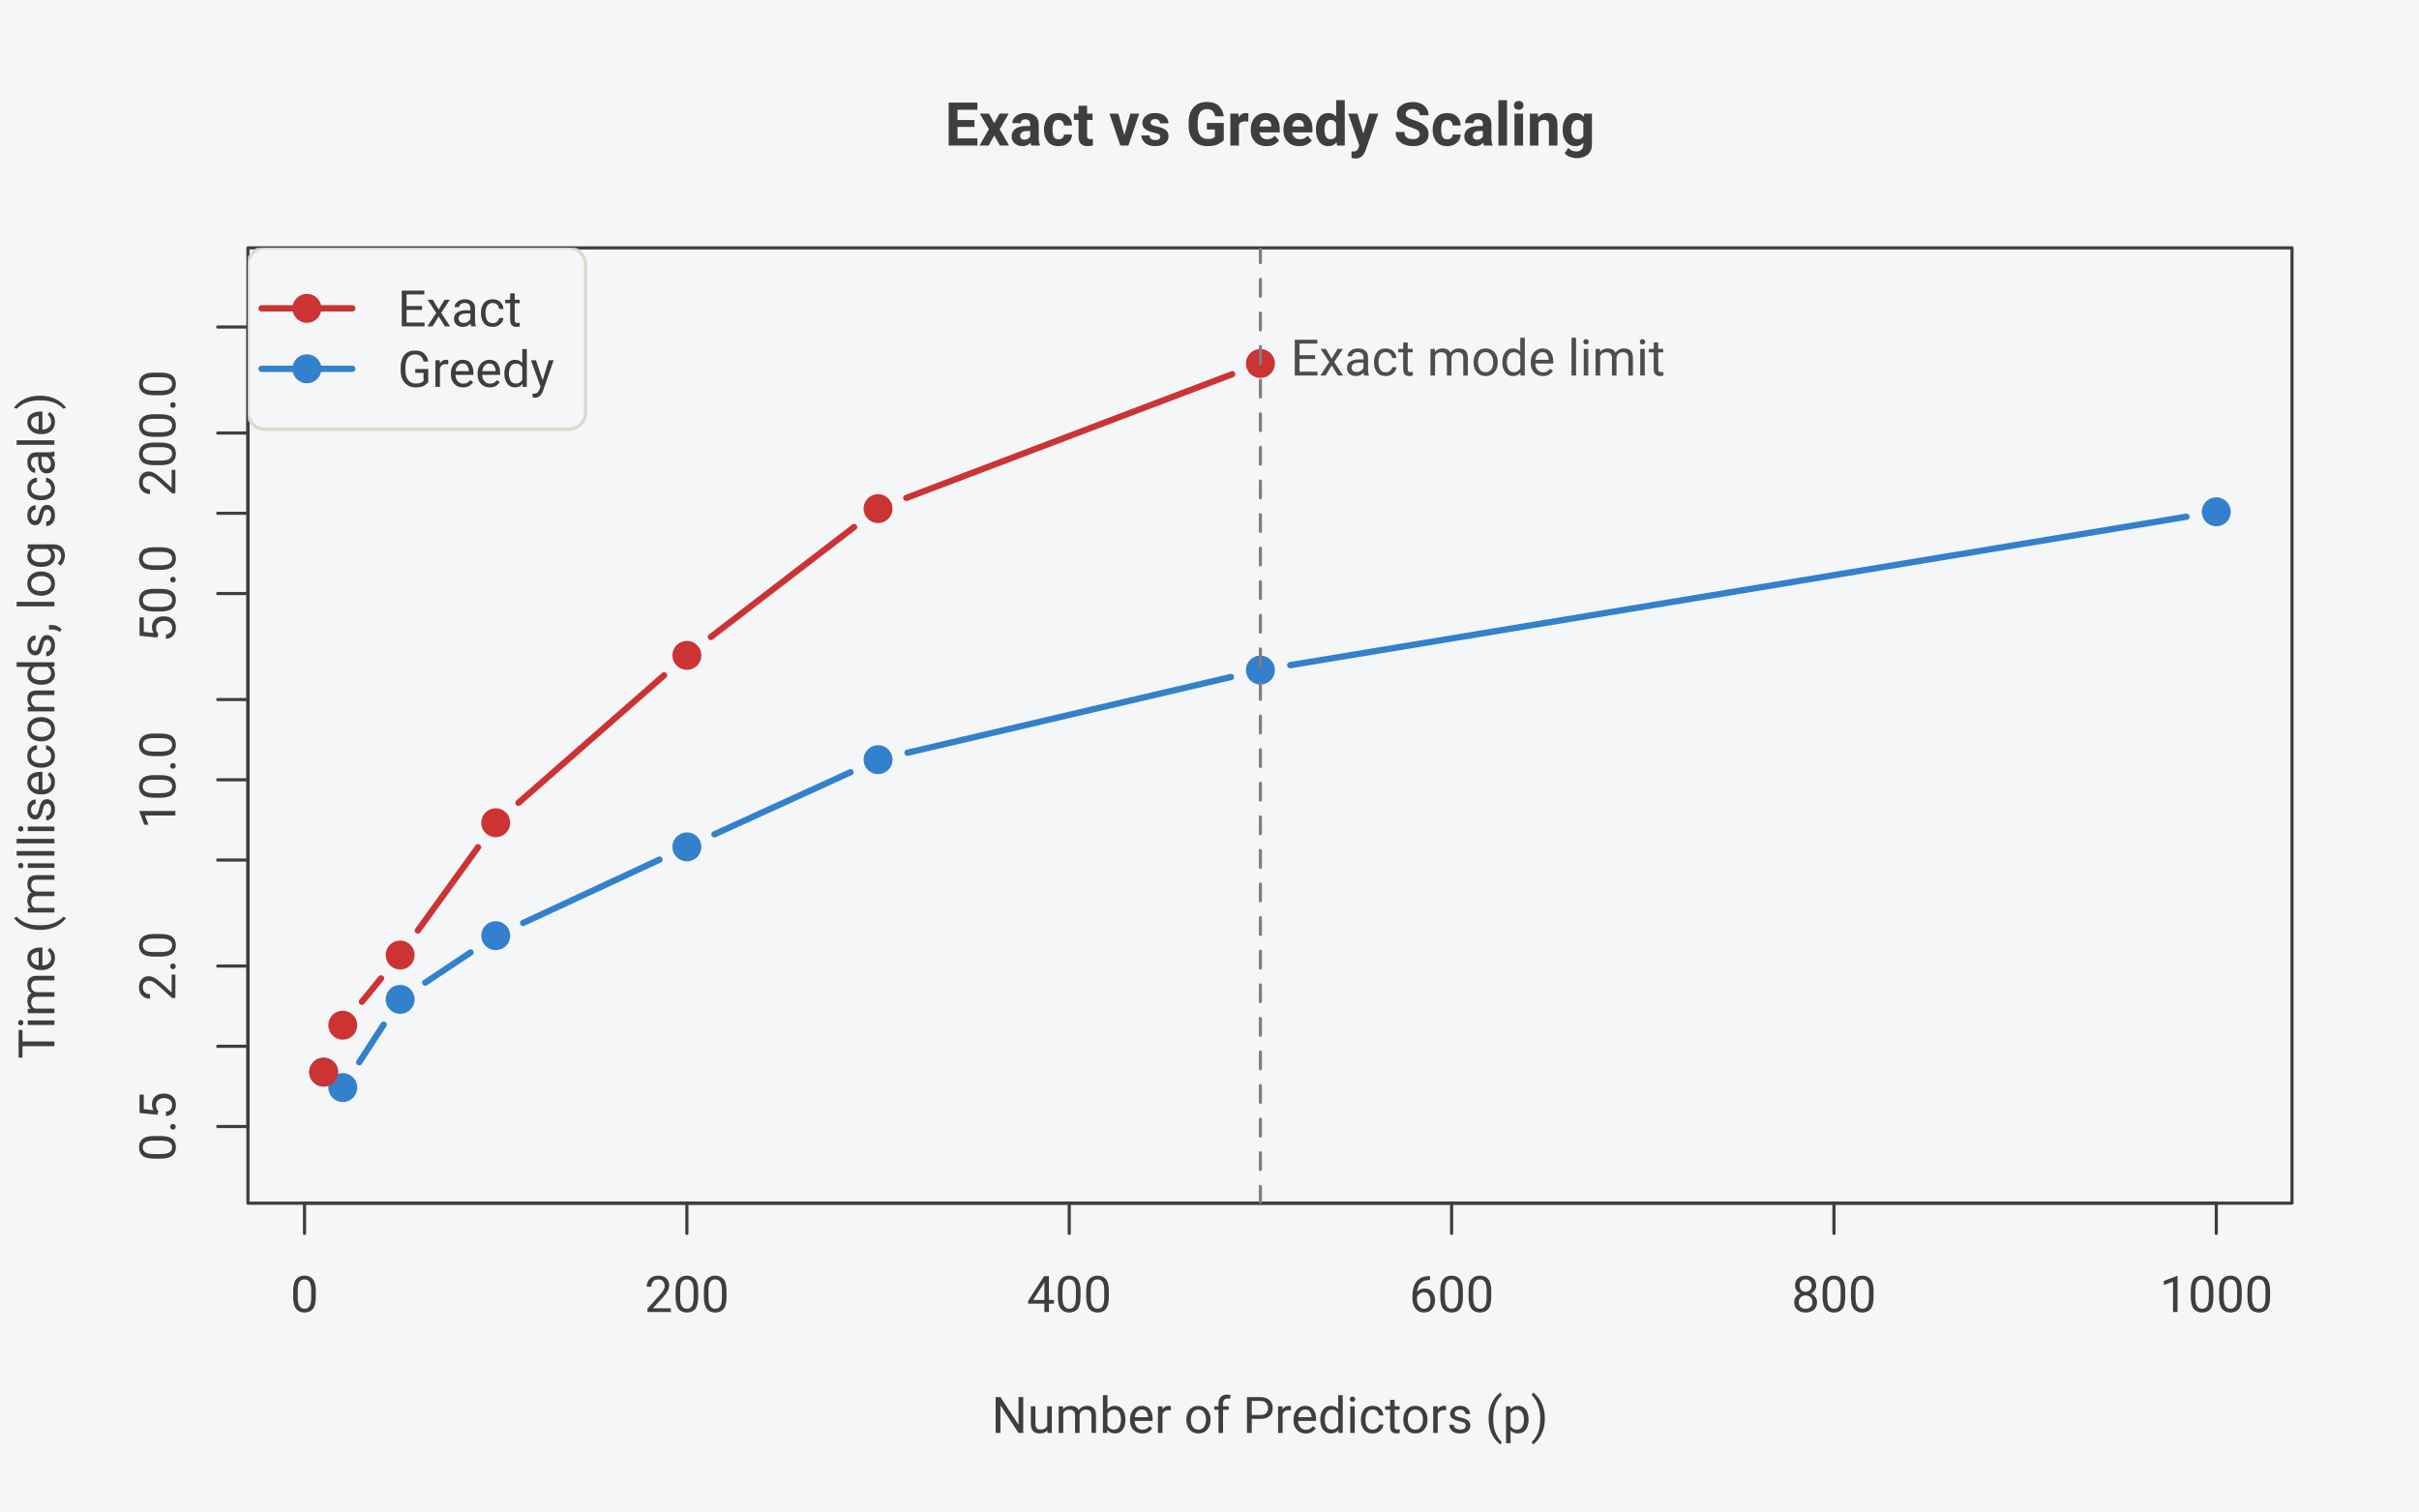
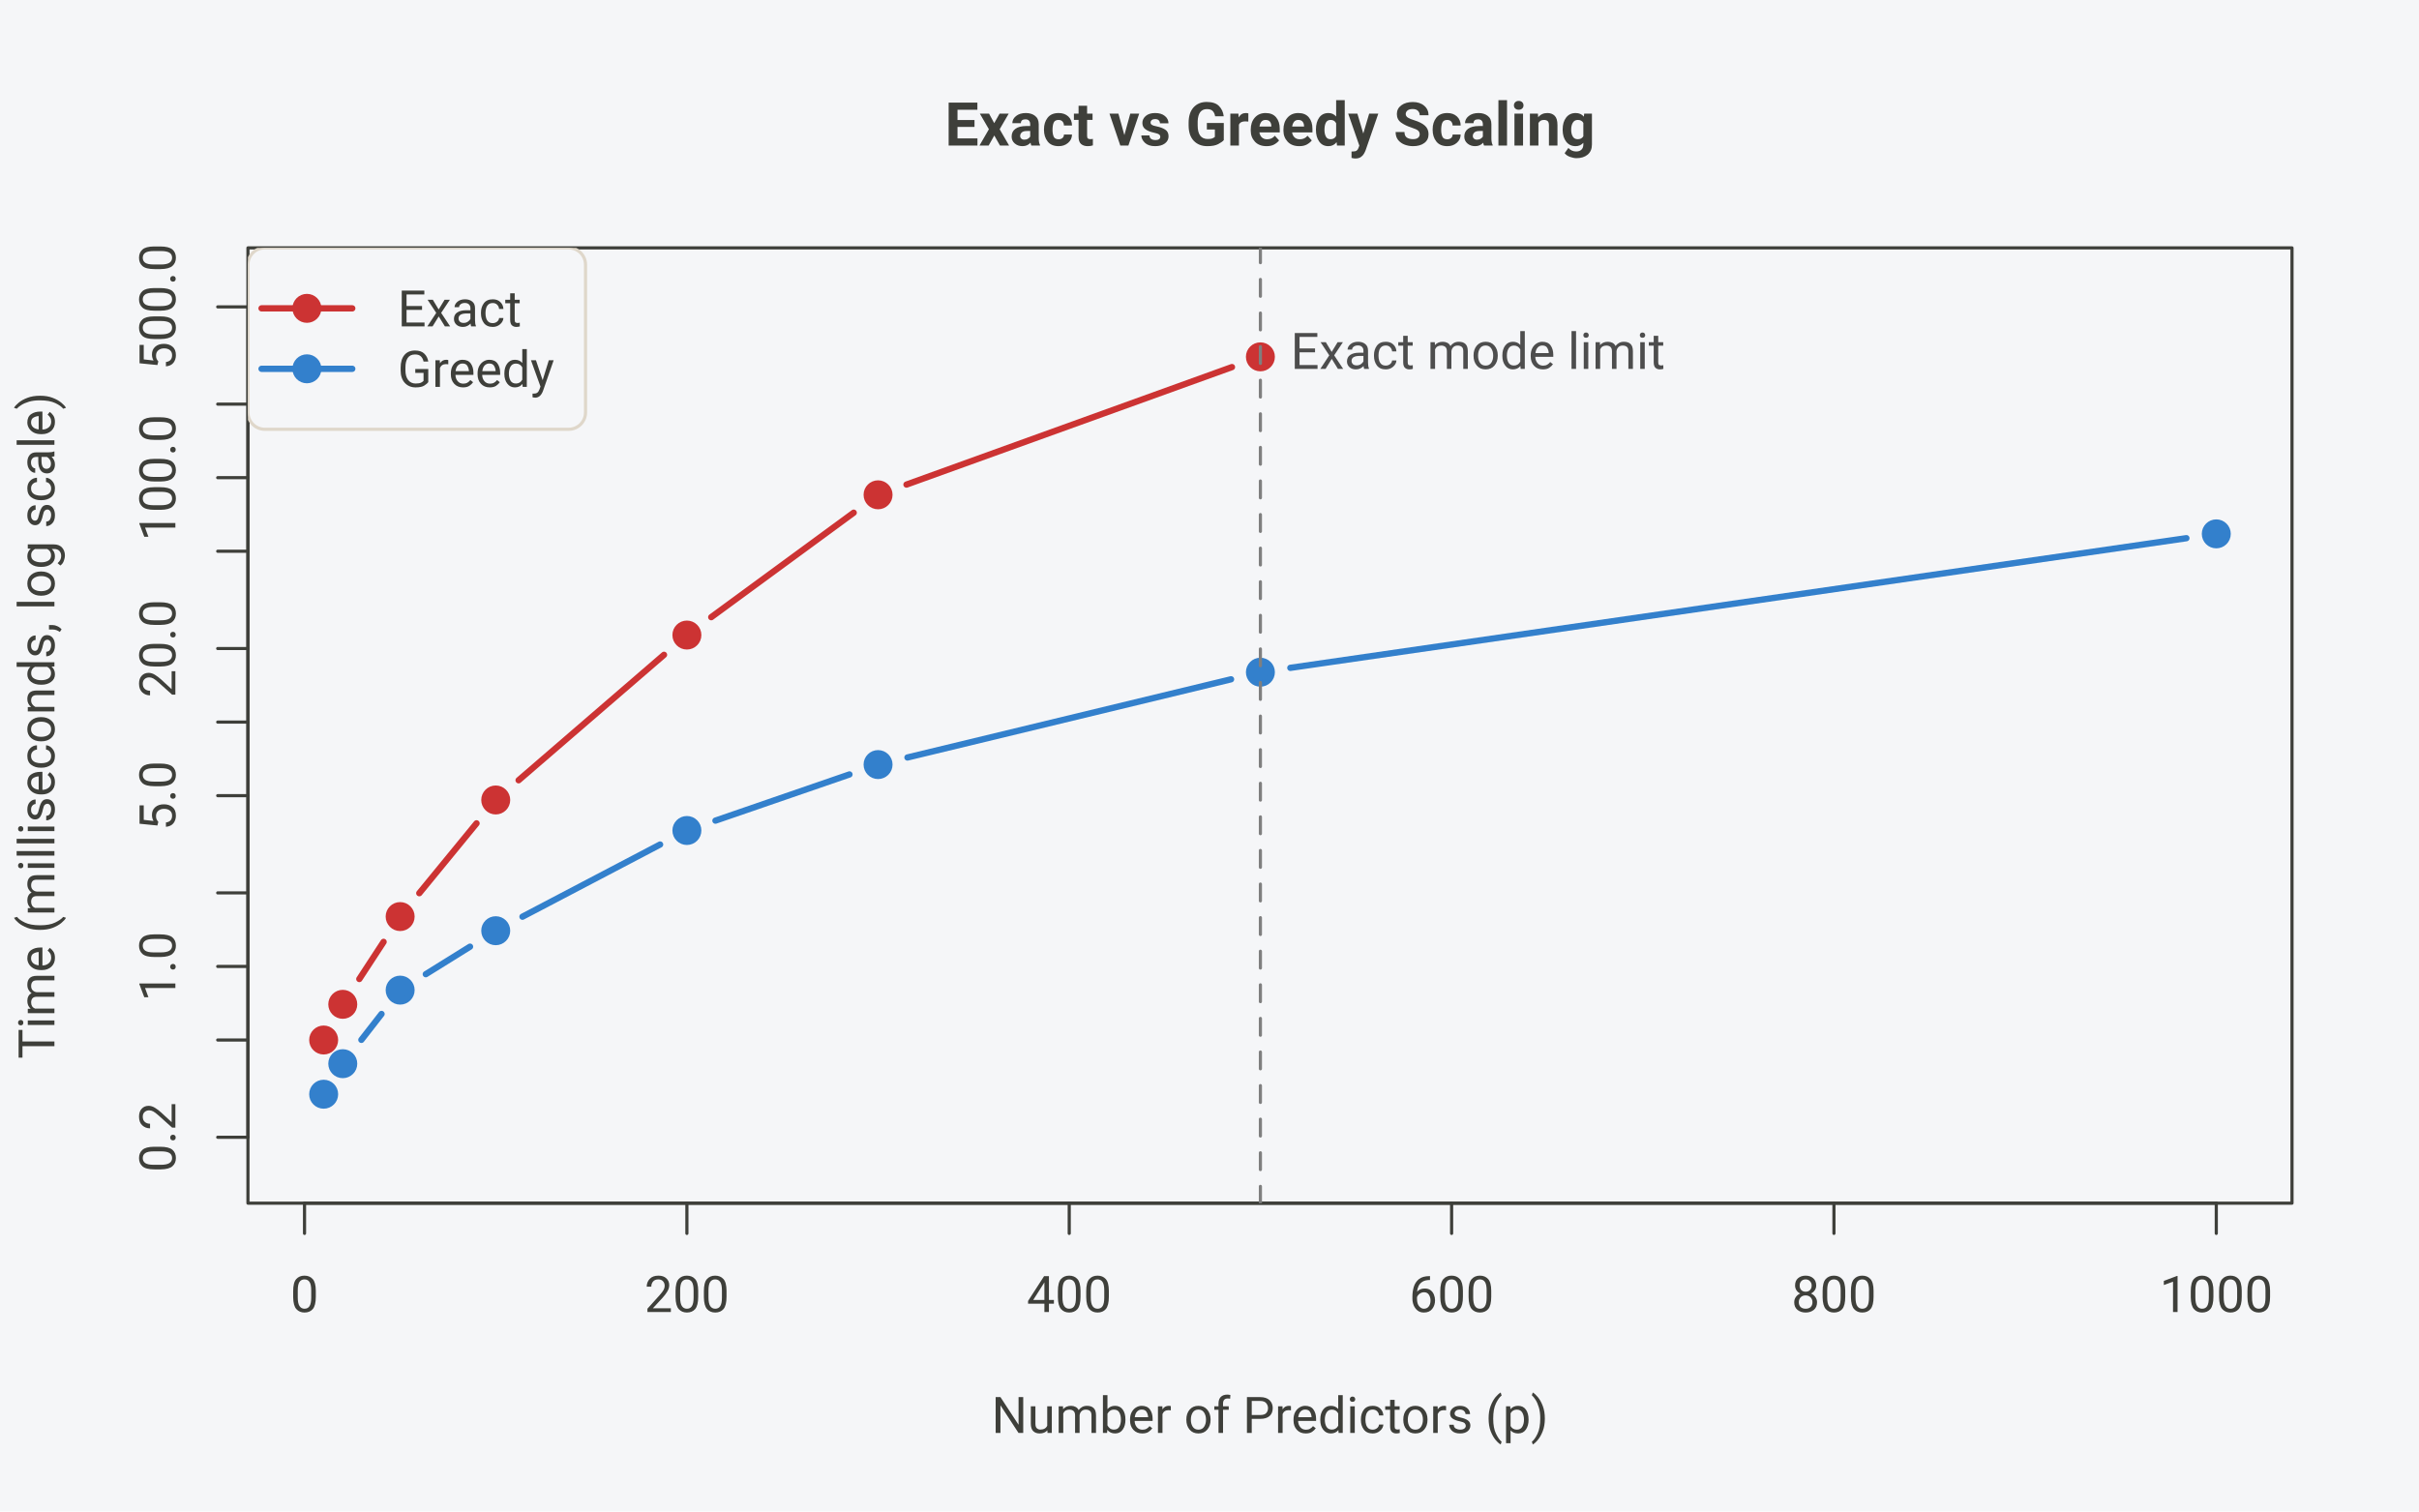
<svg xmlns="http://www.w3.org/2000/svg" width="576.00pt" height="360.00pt" viewBox="0 0 576.00 360.00">
  <g class="svglite">
    <defs>
      <style type="text/css">
    /* theme-aware-processed */
    .svglite line, .svglite polyline, .svglite polygon, .svglite path, .svglite circle {
      fill: none;
      stroke: #3E3F3A;
      stroke-linecap: round;
      stroke-linejoin: round;
      stroke-miterlimit: 10.00;
    }
    .svglite &gt; g &gt; rect {
      fill: none;
      stroke: #3E3F3A;
      stroke-linecap: round;
      stroke-linejoin: round;
      stroke-miterlimit: 10.00;
    }
    .svglite text {
      white-space: pre;
      fill: #3E3F3A;
    }
    .svglite g.glyphgroup path {
      fill: inherit;
      stroke: none;
    }
  </style>
    </defs>
    <rect class="svg-bg" width="100%" height="100%" style="stroke: none; fill: #F5F6F8;" />
    <defs>
      <clipPath id="cpMC4wMHw1NzYuMDB8MC4wMHwzNjAuMDA=">
        <rect x="0.00" y="0.00" width="576.00" height="360.00" />
      </clipPath>
    </defs>
    <g clip-path="url(#cpMC4wMHw1NzYuMDB8MC4wMHwzNjAuMDA=)">
</g>
    <defs>
      <clipPath id="cpNTkuMDR8NTQ1Ljc2fDU5LjA0fDI4Ni41Ng==">
        <rect x="59.04" y="59.04" width="486.72" height="227.52" />
      </clipPath>
    </defs>
    <g clip-path="url(#cpNTkuMDR8NTQ1Ljc2fDU5LjA0fDI4Ni41Ng==)">
-       <line x1="85.54" y1="252.99" x2="91.35" y2="244.05" style="stroke-width: 1.50; stroke: #3380CC;" />
-       <line x1="101.27" y1="234.03" x2="112.04" y2="226.85" style="stroke-width: 1.50; stroke: #3380CC;" />
-       <line x1="124.57" y1="219.82" x2="157.03" y2="204.74" style="stroke-width: 1.50; stroke: #3380CC;" />
-       <line x1="170.11" y1="198.71" x2="202.53" y2="183.92" style="stroke-width: 1.50; stroke: #3380CC;" />
-       <line x1="216.09" y1="179.28" x2="293.11" y2="161.24" style="stroke-width: 1.50; stroke: #3380CC;" />
-       <line x1="307.23" y1="158.42" x2="520.63" y2="123.07" style="stroke-width: 1.50; stroke: #3380CC;" />
-       <circle cx="77.07" cy="255.35" r="2.70" style="stroke-width: 1.50; stroke: #3380CC; fill: #3380CC;" />
-       <circle cx="81.62" cy="259.03" r="2.70" style="stroke-width: 1.50; stroke: #3380CC; fill: #3380CC;" />
-       <circle cx="95.28" cy="238.02" r="2.70" style="stroke-width: 1.50; stroke: #3380CC; fill: #3380CC;" />
-       <circle cx="118.04" cy="222.85" r="2.70" style="stroke-width: 1.50; stroke: #3380CC; fill: #3380CC;" />
-       <circle cx="163.56" cy="201.70" r="2.70" style="stroke-width: 1.50; stroke: #3380CC; fill: #3380CC;" />
-       <circle cx="209.08" cy="180.93" r="2.70" style="stroke-width: 1.50; stroke: #3380CC; fill: #3380CC;" />
-       <circle cx="300.12" cy="159.59" r="2.70" style="stroke-width: 1.50; stroke: #3380CC; fill: #3380CC;" />
-       <circle cx="527.73" cy="121.89" r="2.70" style="stroke-width: 1.50; stroke: #3380CC; fill: #3380CC;" />
+       <line x1="86.05" y1="247.66" x2="90.85" y2="241.50" style="stroke-width: 1.50; stroke: #3380CC;" />
+       <line x1="101.39" y1="232.02" x2="111.92" y2="225.47" style="stroke-width: 1.50; stroke: #3380CC;" />
+       <line x1="124.41" y1="218.33" x2="157.18" y2="201.14" style="stroke-width: 1.50; stroke: #3380CC;" />
+       <line x1="170.36" y1="195.45" x2="202.27" y2="184.45" style="stroke-width: 1.50; stroke: #3380CC;" />
+       <line x1="216.08" y1="180.41" x2="293.13" y2="161.79" style="stroke-width: 1.50; stroke: #3380CC;" />
+       <line x1="307.25" y1="159.06" x2="520.61" y2="128.18" style="stroke-width: 1.50; stroke: #3380CC;" />
+       <circle cx="77.07" cy="260.61" r="2.70" style="stroke-width: 1.50; stroke: #3380CC; fill: #3380CC;" />
+       <circle cx="81.62" cy="253.34" r="2.70" style="stroke-width: 1.50; stroke: #3380CC; fill: #3380CC;" />
+       <circle cx="95.28" cy="235.82" r="2.70" style="stroke-width: 1.50; stroke: #3380CC; fill: #3380CC;" />
+       <circle cx="118.04" cy="221.67" r="2.70" style="stroke-width: 1.50; stroke: #3380CC; fill: #3380CC;" />
+       <circle cx="163.56" cy="197.80" r="2.70" style="stroke-width: 1.50; stroke: #3380CC; fill: #3380CC;" />
+       <circle cx="209.08" cy="182.10" r="2.70" style="stroke-width: 1.50; stroke: #3380CC; fill: #3380CC;" />
+       <circle cx="300.12" cy="160.10" r="2.70" style="stroke-width: 1.50; stroke: #3380CC; fill: #3380CC;" />
+       <circle cx="527.73" cy="127.15" r="2.70" style="stroke-width: 1.50; stroke: #3380CC; fill: #3380CC;" />
    </g>
    <g clip-path="url(#cpMC4wMHw1NzYuMDB8MC4wMHwzNjAuMDA=)">
      <line x1="72.51" y1="286.56" x2="527.73" y2="286.56" style="stroke-width: 0.75;" />
      <line x1="72.51" y1="286.56" x2="72.51" y2="293.76" style="stroke-width: 0.75;" />
      <line x1="163.56" y1="286.56" x2="163.56" y2="293.76" style="stroke-width: 0.75;" />
      <line x1="254.60" y1="286.56" x2="254.60" y2="293.76" style="stroke-width: 0.75;" />
      <line x1="345.65" y1="286.56" x2="345.65" y2="293.76" style="stroke-width: 0.75;" />
      <line x1="436.69" y1="286.56" x2="436.69" y2="293.76" style="stroke-width: 0.75;" />
      <line x1="527.73" y1="286.56" x2="527.73" y2="293.76" style="stroke-width: 0.75;" />
      <text x="72.51" y="312.48" text-anchor="middle" style="font-size: 12.00px; font-family: &quot;Roboto&quot;, -apple-system, BlinkMacSystemFont, &quot;Segoe UI&quot;, system-ui, sans-serif;" textLength="6.67px" lengthAdjust="spacingAndGlyphs">0</text>
      <text x="163.56" y="312.48" text-anchor="middle" style="font-size: 12.00px; font-family: &quot;Roboto&quot;, -apple-system, BlinkMacSystemFont, &quot;Segoe UI&quot;, system-ui, sans-serif;" textLength="20.02px" lengthAdjust="spacingAndGlyphs">200</text>
      <text x="254.60" y="312.48" text-anchor="middle" style="font-size: 12.00px; font-family: &quot;Roboto&quot;, -apple-system, BlinkMacSystemFont, &quot;Segoe UI&quot;, system-ui, sans-serif;" textLength="20.02px" lengthAdjust="spacingAndGlyphs">400</text>
      <text x="345.65" y="312.48" text-anchor="middle" style="font-size: 12.00px; font-family: &quot;Roboto&quot;, -apple-system, BlinkMacSystemFont, &quot;Segoe UI&quot;, system-ui, sans-serif;" textLength="20.02px" lengthAdjust="spacingAndGlyphs">600</text>
      <text x="436.69" y="312.48" text-anchor="middle" style="font-size: 12.00px; font-family: &quot;Roboto&quot;, -apple-system, BlinkMacSystemFont, &quot;Segoe UI&quot;, system-ui, sans-serif;" textLength="20.02px" lengthAdjust="spacingAndGlyphs">800</text>
      <text x="527.73" y="312.48" text-anchor="middle" style="font-size: 12.00px; font-family: &quot;Roboto&quot;, -apple-system, BlinkMacSystemFont, &quot;Segoe UI&quot;, system-ui, sans-serif;" textLength="26.69px" lengthAdjust="spacingAndGlyphs">1000</text>
-       <line x1="59.04" y1="268.30" x2="59.04" y2="77.88" style="stroke-width: 0.75;" />
-       <line x1="59.04" y1="268.30" x2="51.84" y2="268.30" style="stroke-width: 0.75;" />
-       <line x1="59.04" y1="249.19" x2="51.84" y2="249.19" style="stroke-width: 0.75;" />
-       <line x1="59.04" y1="230.09" x2="51.84" y2="230.09" style="stroke-width: 0.75;" />
-       <line x1="59.04" y1="204.83" x2="51.84" y2="204.83" style="stroke-width: 0.75;" />
-       <line x1="59.04" y1="185.72" x2="51.84" y2="185.72" style="stroke-width: 0.75;" />
-       <line x1="59.04" y1="166.61" x2="51.84" y2="166.61" style="stroke-width: 0.75;" />
-       <line x1="59.04" y1="141.36" x2="51.84" y2="141.36" style="stroke-width: 0.75;" />
-       <line x1="59.04" y1="122.25" x2="51.84" y2="122.25" style="stroke-width: 0.75;" />
-       <line x1="59.04" y1="103.14" x2="51.84" y2="103.14" style="stroke-width: 0.75;" />
-       <line x1="59.04" y1="77.88" x2="51.84" y2="77.88" style="stroke-width: 0.75;" />
-       <text transform="translate(41.76,268.30) rotate(-90)" text-anchor="middle" style="font-size: 12.00px; font-family: &quot;Roboto&quot;, -apple-system, BlinkMacSystemFont, &quot;Segoe UI&quot;, system-ui, sans-serif;" textLength="16.67px" lengthAdjust="spacingAndGlyphs">0.5</text>
-       <text transform="translate(41.76,230.09) rotate(-90)" text-anchor="middle" style="font-size: 12.00px; font-family: &quot;Roboto&quot;, -apple-system, BlinkMacSystemFont, &quot;Segoe UI&quot;, system-ui, sans-serif;" textLength="16.67px" lengthAdjust="spacingAndGlyphs">2.0</text>
-       <text transform="translate(41.76,185.72) rotate(-90)" text-anchor="middle" style="font-size: 12.00px; font-family: &quot;Roboto&quot;, -apple-system, BlinkMacSystemFont, &quot;Segoe UI&quot;, system-ui, sans-serif;" textLength="23.34px" lengthAdjust="spacingAndGlyphs">10.0</text>
-       <text transform="translate(41.76,141.36) rotate(-90)" text-anchor="middle" style="font-size: 12.00px; font-family: &quot;Roboto&quot;, -apple-system, BlinkMacSystemFont, &quot;Segoe UI&quot;, system-ui, sans-serif;" textLength="23.34px" lengthAdjust="spacingAndGlyphs">50.0</text>
-       <text transform="translate(41.76,103.14) rotate(-90)" text-anchor="middle" style="font-size: 12.00px; font-family: &quot;Roboto&quot;, -apple-system, BlinkMacSystemFont, &quot;Segoe UI&quot;, system-ui, sans-serif;" textLength="30.02px" lengthAdjust="spacingAndGlyphs">200.0</text>
+       <line x1="59.04" y1="270.86" x2="59.04" y2="73.09" style="stroke-width: 0.75;" />
+       <line x1="59.04" y1="270.86" x2="51.84" y2="270.86" style="stroke-width: 0.75;" />
+       <line x1="59.04" y1="247.70" x2="51.84" y2="247.70" style="stroke-width: 0.75;" />
+       <line x1="59.04" y1="230.18" x2="51.84" y2="230.18" style="stroke-width: 0.75;" />
+       <line x1="59.04" y1="212.66" x2="51.84" y2="212.66" style="stroke-width: 0.75;" />
+       <line x1="59.04" y1="189.50" x2="51.84" y2="189.50" style="stroke-width: 0.75;" />
+       <line x1="59.04" y1="171.98" x2="51.84" y2="171.98" style="stroke-width: 0.75;" />
+       <line x1="59.04" y1="154.46" x2="51.84" y2="154.46" style="stroke-width: 0.75;" />
+       <line x1="59.04" y1="131.29" x2="51.84" y2="131.29" style="stroke-width: 0.75;" />
+       <line x1="59.04" y1="113.77" x2="51.84" y2="113.77" style="stroke-width: 0.75;" />
+       <line x1="59.04" y1="96.25" x2="51.84" y2="96.25" style="stroke-width: 0.75;" />
+       <line x1="59.04" y1="73.09" x2="51.84" y2="73.09" style="stroke-width: 0.75;" />
+       <text transform="translate(41.76,270.86) rotate(-90)" text-anchor="middle" style="font-size: 12.00px; font-family: &quot;Roboto&quot;, -apple-system, BlinkMacSystemFont, &quot;Segoe UI&quot;, system-ui, sans-serif;" textLength="16.67px" lengthAdjust="spacingAndGlyphs">0.2</text>
+       <text transform="translate(41.76,230.18) rotate(-90)" text-anchor="middle" style="font-size: 12.00px; font-family: &quot;Roboto&quot;, -apple-system, BlinkMacSystemFont, &quot;Segoe UI&quot;, system-ui, sans-serif;" textLength="16.67px" lengthAdjust="spacingAndGlyphs">1.0</text>
+       <text transform="translate(41.76,189.50) rotate(-90)" text-anchor="middle" style="font-size: 12.00px; font-family: &quot;Roboto&quot;, -apple-system, BlinkMacSystemFont, &quot;Segoe UI&quot;, system-ui, sans-serif;" textLength="16.67px" lengthAdjust="spacingAndGlyphs">5.0</text>
+       <text transform="translate(41.76,154.46) rotate(-90)" text-anchor="middle" style="font-size: 12.00px; font-family: &quot;Roboto&quot;, -apple-system, BlinkMacSystemFont, &quot;Segoe UI&quot;, system-ui, sans-serif;" textLength="23.34px" lengthAdjust="spacingAndGlyphs">20.0</text>
+       <text transform="translate(41.76,113.77) rotate(-90)" text-anchor="middle" style="font-size: 12.00px; font-family: &quot;Roboto&quot;, -apple-system, BlinkMacSystemFont, &quot;Segoe UI&quot;, system-ui, sans-serif;" textLength="30.02px" lengthAdjust="spacingAndGlyphs">100.0</text>
+       <text transform="translate(41.76,73.09) rotate(-90)" text-anchor="middle" style="font-size: 12.00px; font-family: &quot;Roboto&quot;, -apple-system, BlinkMacSystemFont, &quot;Segoe UI&quot;, system-ui, sans-serif;" textLength="30.02px" lengthAdjust="spacingAndGlyphs">500.0</text>
      <polygon points="59.04,286.56 545.76,286.56 545.76,59.04 59.04,59.04 " style="stroke-width: 0.75;" />
      <text x="302.40" y="34.67" text-anchor="middle" style="font-size: 14.40px; font-weight: bold; font-family: &quot;Roboto&quot;, -apple-system, BlinkMacSystemFont, &quot;Segoe UI&quot;, system-ui, sans-serif;" textLength="167.16px" lengthAdjust="spacingAndGlyphs">Exact vs Greedy Scaling</text>
      <text x="302.40" y="341.28" text-anchor="middle" style="font-size: 12.00px; font-family: &quot;Roboto&quot;, -apple-system, BlinkMacSystemFont, &quot;Segoe UI&quot;, system-ui, sans-serif;" textLength="131.36px" lengthAdjust="spacingAndGlyphs">Number of Predictors (p)</text>
      <text transform="translate(12.96,172.80) rotate(-90)" text-anchor="middle" style="font-size: 12.00px; font-family: &quot;Roboto&quot;, -apple-system, BlinkMacSystemFont, &quot;Segoe UI&quot;, system-ui, sans-serif;" textLength="156.95px" lengthAdjust="spacingAndGlyphs">Time (milliseconds, log scale)</text>
    </g>
    <g clip-path="url(#cpNTkuMDR8NTQ1Ljc2fDU5LjA0fDI4Ni41Ng==)">
-       <line x1="86.18" y1="238.59" x2="90.72" y2="233.03" style="stroke-width: 1.50; stroke: #CC3333;" />
-       <line x1="99.49" y1="221.62" x2="113.82" y2="201.79" style="stroke-width: 1.50; stroke: #CC3333;" />
-       <line x1="123.45" y1="191.21" x2="158.14" y2="160.83" style="stroke-width: 1.50; stroke: #CC3333;" />
-       <line x1="169.27" y1="151.70" x2="203.37" y2="125.53" style="stroke-width: 1.50; stroke: #CC3333;" />
-       <line x1="215.81" y1="118.59" x2="293.39" y2="89.13" style="stroke-width: 1.50; stroke: #CC3333;" />
-       <circle cx="77.07" cy="255.35" r="2.70" style="stroke-width: 1.50; stroke: #CC3333; fill: #CC3333;" />
-       <circle cx="81.62" cy="244.17" r="2.70" style="stroke-width: 1.50; stroke: #CC3333; fill: #CC3333;" />
-       <circle cx="95.28" cy="227.46" r="2.70" style="stroke-width: 1.50; stroke: #CC3333; fill: #CC3333;" />
-       <circle cx="118.04" cy="195.95" r="2.70" style="stroke-width: 1.50; stroke: #CC3333; fill: #CC3333;" />
-       <circle cx="163.56" cy="156.09" r="2.70" style="stroke-width: 1.50; stroke: #CC3333; fill: #CC3333;" />
-       <circle cx="209.08" cy="121.14" r="2.70" style="stroke-width: 1.50; stroke: #CC3333; fill: #CC3333;" />
-       <circle cx="300.12" cy="86.57" r="2.70" style="stroke-width: 1.50; stroke: #CC3333; fill: #CC3333;" />
+       <line x1="85.56" y1="233.17" x2="91.34" y2="224.33" style="stroke-width: 1.50; stroke: #CC3333;" />
+       <line x1="99.84" y1="212.73" x2="113.47" y2="196.10" style="stroke-width: 1.50; stroke: #CC3333;" />
+       <line x1="123.49" y1="185.83" x2="158.11" y2="155.96" style="stroke-width: 1.50; stroke: #CC3333;" />
+       <line x1="169.36" y1="146.99" x2="203.28" y2="122.11" style="stroke-width: 1.50; stroke: #CC3333;" />
+       <line x1="215.85" y1="115.41" x2="293.35" y2="87.43" style="stroke-width: 1.50; stroke: #CC3333;" />
+       <circle cx="77.07" cy="247.70" r="2.70" style="stroke-width: 1.50; stroke: #CC3333; fill: #CC3333;" />
+       <circle cx="81.62" cy="239.20" r="2.70" style="stroke-width: 1.50; stroke: #CC3333; fill: #CC3333;" />
+       <circle cx="95.28" cy="218.30" r="2.70" style="stroke-width: 1.50; stroke: #CC3333; fill: #CC3333;" />
+       <circle cx="118.04" cy="190.53" r="2.70" style="stroke-width: 1.50; stroke: #CC3333; fill: #CC3333;" />
+       <circle cx="163.56" cy="151.25" r="2.70" style="stroke-width: 1.50; stroke: #CC3333; fill: #CC3333;" />
+       <circle cx="209.08" cy="117.85" r="2.70" style="stroke-width: 1.50; stroke: #CC3333; fill: #CC3333;" />
+       <circle cx="300.12" cy="84.99" r="2.70" style="stroke-width: 1.50; stroke: #CC3333; fill: #CC3333;" />
      <line x1="300.12" y1="286.56" x2="300.12" y2="59.04" style="stroke-width: 0.75; stroke: #7F7F7F; stroke-dasharray: 4.00,4.00;" />
-       <text x="307.32" y="89.44" style="font-size: 12.00px;fill: #4D4D4D; font-family: &quot;Roboto&quot;, -apple-system, BlinkMacSystemFont, &quot;Segoe UI&quot;, system-ui, sans-serif;" textLength="88.02px" lengthAdjust="spacingAndGlyphs">Exact mode limit</text>
+       <text x="307.32" y="87.85" style="font-size: 12.00px;fill: #4D4D4D; font-family: &quot;Roboto&quot;, -apple-system, BlinkMacSystemFont, &quot;Segoe UI&quot;, system-ui, sans-serif;" textLength="88.02px" lengthAdjust="spacingAndGlyphs">Exact mode limit</text>
      <rect rx="4" x="59.04" y="59.04" width="80.38" height="43.20" style="stroke-width: 0.75; stroke: #DFD7CA; fill: #F5F6F8;" />
      <line x1="62.28" y1="73.44" x2="83.88" y2="73.44" style="stroke-width: 1.50; stroke: #CC3333;" />
      <line x1="62.28" y1="87.84" x2="83.88" y2="87.84" style="stroke-width: 1.50; stroke: #3380CC;" />
      <circle cx="73.08" cy="73.44" r="2.70" style="stroke-width: 1.50; stroke: #CC3333; fill: #CC3333;" />
      <circle cx="73.08" cy="87.84" r="2.70" style="stroke-width: 1.50; stroke: #3380CC; fill: #3380CC;" />
      <text x="94.68" y="77.74" style="font-size: 12.00px; font-family: &quot;Roboto&quot;, -apple-system, BlinkMacSystemFont, &quot;Segoe UI&quot;, system-ui, sans-serif;" textLength="30.00px" lengthAdjust="spacingAndGlyphs">Exact</text>
      <text x="94.68" y="92.14" style="font-size: 12.00px; font-family: &quot;Roboto&quot;, -apple-system, BlinkMacSystemFont, &quot;Segoe UI&quot;, system-ui, sans-serif;" textLength="39.34px" lengthAdjust="spacingAndGlyphs">Greedy</text>
    </g>
  </g>
</svg>
